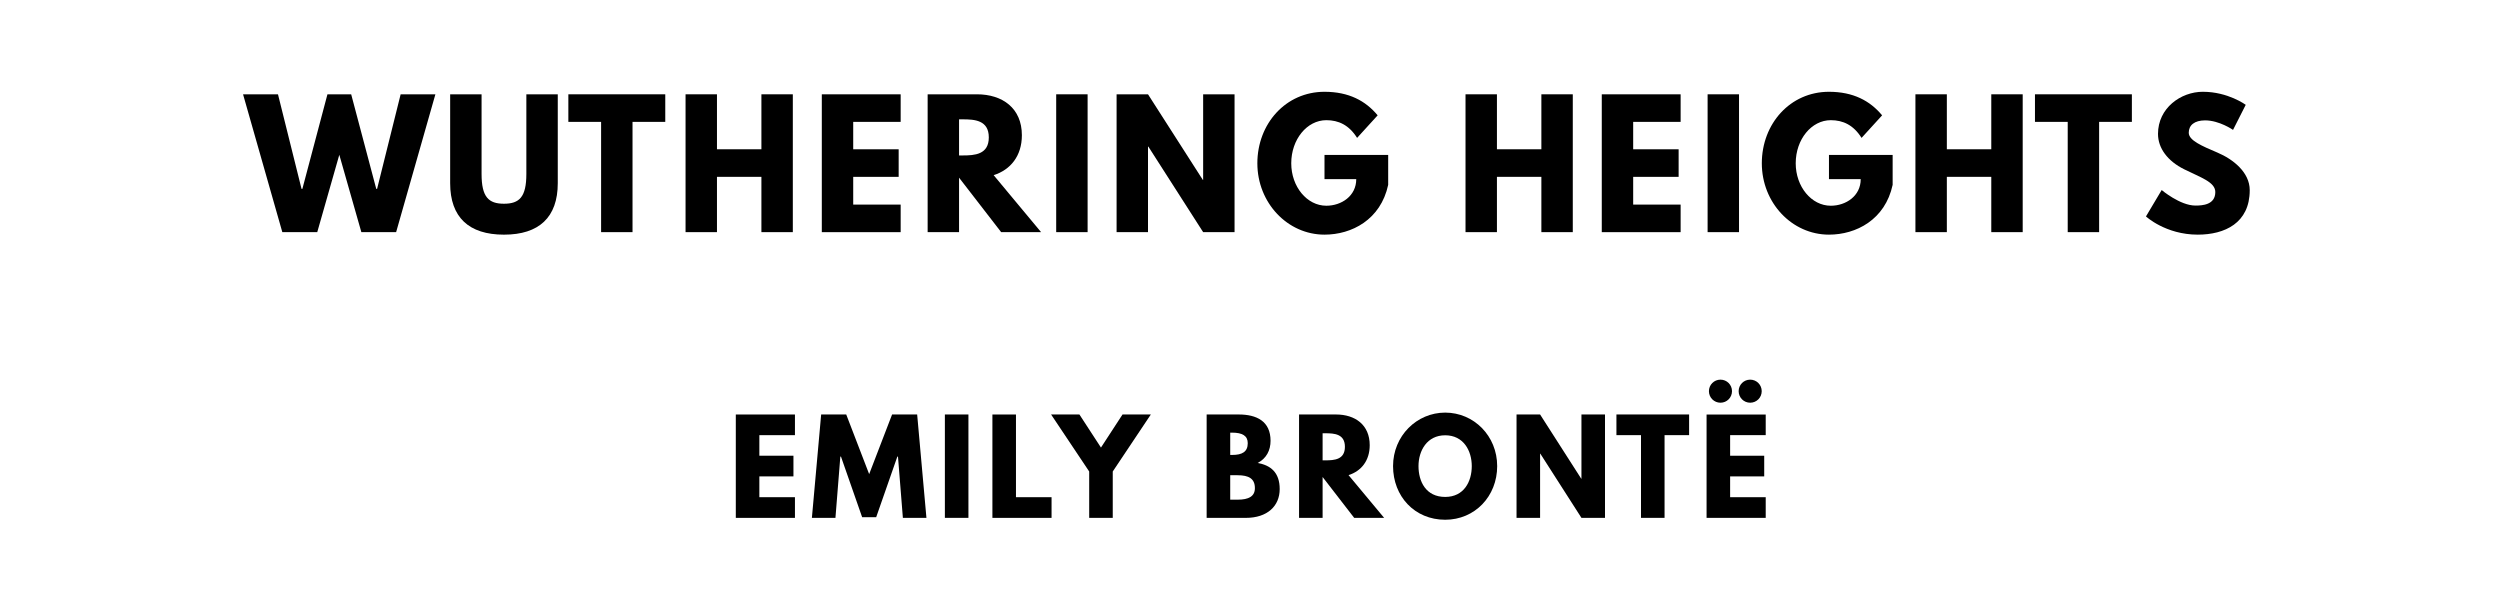
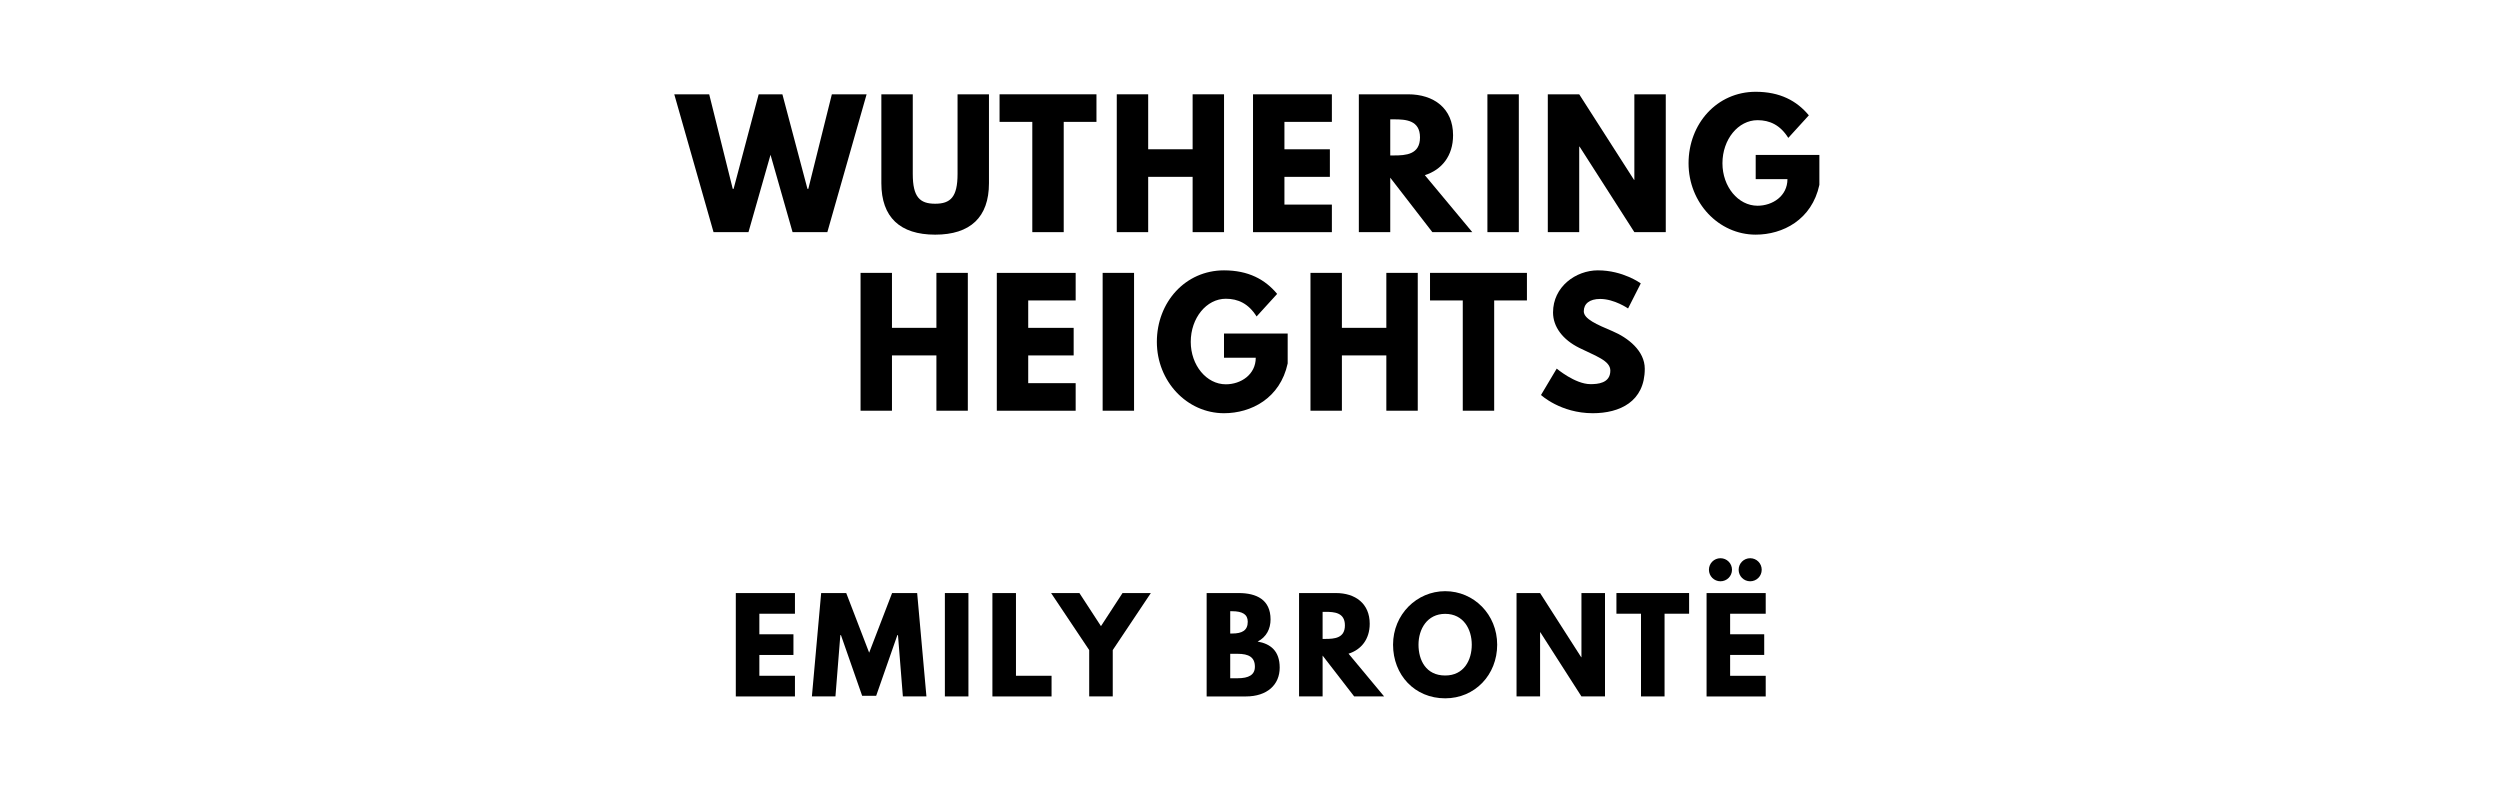
- <svg xmlns="http://www.w3.org/2000/svg" version="1.1" viewBox="0 0 1400 340">
-   <g aria-label="WUTHERING HEIGHTS">
-     <path d="M202.36,130.00l-12.35-43.32l-12.35,43.32l-19.56,0.00l-21.99-77.19l19.56,0.00l13.19,52.96l0.47,0.00l14.04-52.96l13.29,0.00l14.04,52.96l0.47,0.00l13.19-52.96l19.46,0.00l-21.99,77.19l-19.46,0.00z" />
-     <path d="M312.35,52.81l0.00,49.78c0.00,19.09-10.48,28.82-30.13,28.82s-30.13-9.73-30.13-28.82l0.00-49.78l17.59,0.00l0.00,44.63c0.00,12.91,3.93,16.65,12.54,16.65s12.54-3.74,12.54-16.65l0.00-44.63l17.59,0.00z" />
-     <path d="M318.28,68.25l0.00-15.44l54.27,0.00l0.00,15.44l-18.34,0.00l0.00,61.75l-17.59,0.00l0.00-61.75l-18.34,0.00z" />
-     <path d="M401.50,99.03l0.00,30.97l-17.59,0.00l0.00-77.19l17.59,0.00l0.00,30.78l24.89,0.00l0.00-30.78l17.59,0.00l0.00,77.19l-17.59,0.00l0.00-30.97l-24.89,0.00z" />
-     <path d="M504.37,52.81l0.00,15.44l-26.57,0.00l0.00,15.35l25.45,0.00l0.00,15.44l-25.45,0.00l0.00,15.53l26.57,0.00l0.00,15.44l-44.16,0.00l0.00-77.19l44.16,0.00z" />
-     <path d="M519.48,52.81l27.60,0.00c14.32,0.00,25.17,7.77,25.17,22.92c0.00,11.60-6.36,19.37-15.81,22.36l26.57,31.91l-22.36,0.00l-23.58-30.50l0.00,30.50l-17.59,0.00l0.00-77.19z  M537.07,87.05l2.06,0.00c6.64,0.00,14.60-0.47,14.60-10.11s-7.95-10.11-14.60-10.11l-2.06,0.00l0.00,20.21z" />
-     <path d="M609.06,52.81l0.00,77.19l-17.59,0.00l0.00-77.19l17.59,0.00z" />
-     <path d="M642.88,82.09l0.00,47.91l-17.59,0.00l0.00-77.19l17.59,0.00l30.69,47.91l0.19,0.00l0.00-47.91l17.59,0.00l0.00,77.19l-17.59,0.00l-30.69-47.91l-0.19,0.00z" />
-     <path d="M777.38,86.77l0.00,16.75c-4.21,19.56-20.49,27.88-35.65,27.88c-20.77,0.00-37.61-17.87-37.61-39.95c0.00-22.18,15.91-40.05,37.61-40.05c13.57,0.00,23.02,5.05,29.75,13.19l-11.51,12.63c-4.49-7.20-10.39-9.92-17.22-9.92c-10.85,0.00-19.65,10.76-19.65,24.14c0.00,13.10,8.80,23.77,19.65,23.77c8.42,0.00,16.75-5.43,16.75-14.88l-17.78,0.00l0.00-13.57l35.65,0.00z" />
-     <path d="M838.28,99.03l0.00,30.97l-17.59,0.00l0.00-77.19l17.59,0.00l0.00,30.78l24.89,0.00l0.00-30.78l17.59,0.00l0.00,77.19l-17.59,0.00l0.00-30.97l-24.89,0.00z" />
-     <path d="M941.15,52.81l0.00,15.44l-26.57,0.00l0.00,15.35l25.45,0.00l0.00,15.44l-25.45,0.00l0.00,15.53l26.57,0.00l0.00,15.44l-44.16,0.00l0.00-77.19l44.16,0.00z" />
-     <path d="M973.85,52.81l0.00,77.19l-17.59,0.00l0.00-77.19l17.59,0.00z" />
-     <path d="M1059.88,86.77l0.00,16.75c-4.21,19.56-20.49,27.88-35.65,27.88c-20.77,0.00-37.61-17.87-37.61-39.95c0.00-22.18,15.91-40.05,37.61-40.05c13.57,0.00,23.02,5.05,29.75,13.19l-11.51,12.63c-4.49-7.20-10.39-9.92-17.22-9.92c-10.85,0.00-19.65,10.76-19.65,24.14c0.00,13.10,8.80,23.77,19.65,23.77c8.42,0.00,16.75-5.43,16.75-14.88l-17.78,0.00l0.00-13.57l35.65,0.00z" />
-     <path d="M1090.23,99.03l0.00,30.97l-17.59,0.00l0.00-77.19l17.59,0.00l0.00,30.78l24.89,0.00l0.00-30.78l17.59,0.00l0.00,77.19l-17.59,0.00l0.00-30.97l-24.89,0.00z" />
-     <path d="M1139.58,68.25l0.00-15.44l54.27,0.00l0.00,15.44l-18.34,0.00l0.00,61.75l-17.59,0.00l0.00-61.75l-18.34,0.00z" />
-     <path d="M1233.66,51.40c14.04,0.00,23.95,7.30,23.95,7.30l-7.11,14.04s-7.67-5.33-15.63-5.33c-5.99,0.00-9.17,2.71-9.17,6.92c0.00,4.30,7.30,7.39,16.09,11.13c8.61,3.65,18.06,10.95,18.06,21.05c0.00,18.43-14.04,24.89-29.10,24.89c-18.06,0.00-29.01-10.20-29.01-10.20l8.80-14.78s10.29,8.70,18.90,8.70c3.84,0.00,11.13-0.37,11.13-7.58c0.00-5.61-8.23-8.14-17.40-12.73c-9.26-4.58-14.69-11.79-14.69-19.84c0.00-14.41,12.73-23.58,25.17-23.58z" />
+ <svg xmlns="http://www.w3.org/2000/svg" version="1.1" viewBox="0 0 1400 440">
+   <g aria-label="WUTHERING">
+     <path d="M443.84,130.00l-12.35-43.32l-12.35,43.32l-19.56,0.00l-21.99-77.19l19.56,0.00l13.19,52.96l0.47,0.00l14.04-52.96l13.29,0.00l14.04,52.96l0.47,0.00l13.19-52.96l19.46,0.00l-21.99,77.19l-19.46,0.00z" />
+     <path d="M553.82,52.81l0.00,49.78c0.00,19.09-10.48,28.82-30.13,28.82s-30.13-9.73-30.13-28.82l0.00-49.78l17.59,0.00l0.00,44.63c0.00,12.91,3.93,16.65,12.54,16.65s12.54-3.74,12.54-16.65l0.00-44.63l17.59,0.00z" />
+     <path d="M559.75,68.25l0.00-15.44l54.27,0.00l0.00,15.44l-18.34,0.00l0.00,61.75l-17.59,0.00l0.00-61.75l-18.34,0.00z" />
+     <path d="M642.98,99.03l0.00,30.97l-17.59,0.00l0.00-77.19l17.59,0.00l0.00,30.78l24.89,0.00l0.00-30.78l17.59,0.00l0.00,77.19l-17.59,0.00l0.00-30.97l-24.89,0.00z" />
+     <path d="M745.85,52.81l0.00,15.44l-26.57,0.00l0.00,15.35l25.45,0.00l0.00,15.44l-25.45,0.00l0.00,15.53l26.57,0.00l0.00,15.44l-44.16,0.00l0.00-77.19l44.16,0.00z" />
+     <path d="M760.95,52.81l27.60,0.00c14.32,0.00,25.17,7.77,25.17,22.92c0.00,11.60-6.36,19.37-15.81,22.36l26.57,31.91l-22.36,0.00l-23.58-30.50l0.00,30.50l-17.59,0.00l0.00-77.19z  M778.54,87.05l2.06,0.00c6.64,0.00,14.60-0.47,14.60-10.11s-7.95-10.11-14.60-10.11l-2.06,0.00l0.00,20.21z" />
+     <path d="M850.54,52.81l0.00,77.19l-17.59,0.00l0.00-77.19l17.59,0.00z" />
+     <path d="M884.36,82.09l0.00,47.91l-17.59,0.00l0.00-77.19l17.59,0.00l30.69,47.91l0.19,0.00l0.00-47.91l17.59,0.00l0.00,77.19l-17.59,0.00l-30.69-47.91l-0.19,0.00z" />
+     <path d="M1018.85,86.77l0.00,16.75c-4.21,19.56-20.49,27.88-35.65,27.88c-20.77,0.00-37.61-17.87-37.61-39.95c0.00-22.18,15.91-40.05,37.61-40.05c13.57,0.00,23.02,5.05,29.75,13.19l-11.51,12.63c-4.49-7.20-10.39-9.92-17.22-9.92c-10.85,0.00-19.65,10.76-19.65,24.14c0.00,13.10,8.80,23.77,19.65,23.77c8.42,0.00,16.75-5.43,16.75-14.88l-17.78,0.00l0.00-13.57l35.65,0.00z" />
+   </g>
+   <g aria-label="HEIGHTS">
+     <path d="M499.50,199.03l0.00,30.97l-17.59,0.00l0.00-77.19l17.59,0.00l0.00,30.78l24.89,0.00l0.00-30.78l17.59,0.00l0.00,77.19l-17.59,0.00l0.00-30.97l-24.89,0.00z" />
+     <path d="M602.37,152.81l0.00,15.44l-26.57,0.00l0.00,15.35l25.45,0.00l0.00,15.44l-25.45,0.00l0.00,15.53l26.57,0.00l0.00,15.44l-44.16,0.00l0.00-77.19l44.16,0.00z" />
+     <path d="M635.07,152.81l0.00,77.19l-17.59,0.00l0.00-77.19l17.59,0.00z" />
+     <path d="M721.10,186.77l0.00,16.75c-4.21,19.56-20.49,27.88-35.65,27.88c-20.77,0.00-37.61-17.87-37.61-39.95c0.00-22.18,15.91-40.05,37.61-40.05c13.57,0.00,23.02,5.05,29.75,13.19l-11.51,12.63c-4.49-7.20-10.39-9.92-17.22-9.92c-10.85,0.00-19.65,10.76-19.65,24.14c0.00,13.10,8.80,23.77,19.65,23.77c8.42,0.00,16.75-5.43,16.75-14.88l-17.78,0.00l0.00-13.57l35.65,0.00z" />
+     <path d="M751.46,199.03l0.00,30.97l-17.59,0.00l0.00-77.19l17.59,0.00l0.00,30.78l24.89,0.00l0.00-30.78l17.59,0.00l0.00,77.19l-17.59,0.00l0.00-30.97l-24.89,0.00z" />
+     <path d="M800.81,168.25l0.00-15.44l54.27,0.00l0.00,15.44l-18.34,0.00l0.00,61.75l-17.59,0.00l0.00-61.75l-18.34,0.00z" />
+     <path d="M894.88,151.40c14.04,0.00,23.95,7.30,23.95,7.30l-7.11,14.04s-7.67-5.33-15.63-5.33c-5.99,0.00-9.17,2.71-9.17,6.92c0.00,4.30,7.30,7.39,16.09,11.13c8.61,3.65,18.06,10.95,18.06,21.05c0.00,18.43-14.04,24.89-29.10,24.89c-18.06,0.00-29.01-10.20-29.01-10.20l8.80-14.78s10.29,8.70,18.90,8.70c3.84,0.00,11.13-0.37,11.13-7.58c0.00-5.61-8.23-8.14-17.40-12.73c-9.26-4.58-14.69-11.79-14.69-19.84c0.00-14.41,12.73-23.58,25.17-23.58z" />
  </g>
  <g aria-label="EMILY BRONTË">
-     <path d="M445.17,232.11l0.00,11.58l-19.93,0.00l0.00,11.51l19.09,0.00l0.00,11.58l-19.09,0.00l0.00,11.65l19.93,0.00l0.00,11.58l-33.12,0.00l0.00-57.89l33.12,0.00z" />
-     <path d="M505.61,290.00l-2.74-34.32l-0.35,0.00l-11.86,33.96l-7.86,0.00l-11.86-33.96l-0.35,0.00l-2.74,34.32l-13.19,0.00l5.19-57.89l14.04,0.00l12.84,33.40l12.84-33.40l14.04,0.00l5.19,57.89l-13.19,0.00z" />
-     <path d="M542.32,232.11l0.00,57.89l-13.19,0.00l0.00-57.89l13.19,0.00z" />
-     <path d="M568.94,232.11l0.00,46.32l19.93,0.00l0.00,11.58l-33.12,0.00l0.00-57.89l13.19,0.00z" />
-     <path d="M588.61,232.11l15.86,0.00l12.07,18.53l12.07-18.53l15.86,0.00l-21.33,31.93l0.00,25.96l-13.19,0.00l0.00-25.96z" />
-     <path d="M675.73,232.11l17.96,0.00c9.96,0.00,17.82,3.72,17.82,14.74c0.00,5.33-2.32,9.89-7.23,12.42c7.23,1.26,12.35,5.26,12.35,14.60c0.00,9.54-6.95,16.14-18.95,16.14l-21.96,0.00l0.00-57.89z  M688.92,254.77l1.05,0.00c5.68,0.00,8.77-1.75,8.77-6.60c0.00-4.14-3.02-5.89-8.77-5.89l-1.05,0.00l0.00,12.49z  M688.92,279.82l4.14,0.00c6.25,0.00,9.68-1.89,9.68-6.46c0.00-5.33-3.44-7.23-9.68-7.23l-4.14,0.00l0.00,13.68z" />
-     <path d="M727.46,232.11l20.70,0.00c10.74,0.00,18.88,5.82,18.88,17.19c0.00,8.70-4.77,14.53-11.86,16.77l19.93,23.93l-16.77,0.00l-17.68-22.88l0.00,22.88l-13.19,0.00l0.00-57.89z  M740.66,257.79l1.54,0.00c4.98,0.00,10.95-0.35,10.95-7.58s-5.96-7.58-10.95-7.58l-1.54,0.00l0.00,15.16z" />
-     <path d="M780.11,261.02c0.00-16.91,13.26-29.96,29.19-29.96c16.07,0.00,29.12,13.05,29.12,29.96s-12.49,30.04-29.12,30.04c-17.12,0.00-29.19-13.12-29.19-30.04z  M794.36,261.02c0.00,8.63,4.14,17.26,14.95,17.26c10.53,0.00,14.88-8.63,14.88-17.26s-4.63-17.26-14.88-17.26c-10.18,0.00-14.95,8.63-14.95,17.26z" />
-     <path d="M862.45,254.07l0.00,35.93l-13.19,0.00l0.00-57.89l13.19,0.00l23.02,35.93l0.14,0.00l0.00-35.93l13.19,0.00l0.00,57.89l-13.19,0.00l-23.02-35.93l-0.14,0.00z" />
-     <path d="M905.20,243.68l0.00-11.58l40.70,0.00l0.00,11.58l-13.75,0.00l0.00,46.32l-13.19,0.00l0.00-46.32l-13.75,0.00z" />
-     <path d="M963.46,212.60c3.58,0.00,6.46,2.88,6.46,6.46s-2.88,6.46-6.46,6.46s-6.46-2.88-6.46-6.46s2.88-6.46,6.46-6.46z  M980.10,212.60c3.58,0.00,6.46,2.88,6.46,6.46s-2.88,6.46-6.46,6.46s-6.46-2.88-6.46-6.46s2.88-6.46,6.46-6.46z  M988.80,232.11l0.00,11.58l-19.93,0.00l0.00,11.51l19.09,0.00l0.00,11.58l-19.09,0.00l0.00,11.65l19.93,0.00l0.00,11.58l-33.12,0.00l0.00-57.89l33.12,0.00z" />
+     <path d="M445.17,332.11l0.00,11.58l-19.93,0.00l0.00,11.51l19.09,0.00l0.00,11.58l-19.09,0.00l0.00,11.65l19.93,0.00l0.00,11.58l-33.12,0.00l0.00-57.89l33.12,0.00z" />
+     <path d="M505.61,390.00l-2.74-34.32l-0.35,0.00l-11.86,33.96l-7.86,0.00l-11.86-33.96l-0.35,0.00l-2.74,34.32l-13.19,0.00l5.19-57.89l14.04,0.00l12.84,33.40l12.84-33.40l14.04,0.00l5.19,57.89l-13.19,0.00z" />
+     <path d="M542.32,332.11l0.00,57.89l-13.19,0.00l0.00-57.89l13.19,0.00z" />
+     <path d="M568.94,332.11l0.00,46.32l19.93,0.00l0.00,11.58l-33.12,0.00l0.00-57.89l13.19,0.00z" />
+     <path d="M588.61,332.11l15.86,0.00l12.07,18.53l12.07-18.53l15.86,0.00l-21.33,31.93l0.00,25.96l-13.19,0.00l0.00-25.96z" />
+     <path d="M675.73,332.11l17.96,0.00c9.96,0.00,17.82,3.72,17.82,14.74c0.00,5.33-2.32,9.89-7.23,12.42c7.23,1.26,12.35,5.26,12.35,14.60c0.00,9.54-6.95,16.14-18.95,16.14l-21.96,0.00l0.00-57.89z  M688.92,354.77l1.05,0.00c5.68,0.00,8.77-1.75,8.77-6.60c0.00-4.14-3.02-5.89-8.77-5.89l-1.05,0.00l0.00,12.49z  M688.92,379.82l4.14,0.00c6.25,0.00,9.68-1.89,9.68-6.46c0.00-5.33-3.44-7.23-9.68-7.23l-4.14,0.00l0.00,13.68z" />
+     <path d="M727.46,332.11l20.70,0.00c10.74,0.00,18.88,5.82,18.88,17.19c0.00,8.70-4.77,14.53-11.86,16.77l19.93,23.93l-16.77,0.00l-17.68-22.88l0.00,22.88l-13.19,0.00l0.00-57.89z  M740.66,357.79l1.54,0.00c4.98,0.00,10.95-0.35,10.95-7.58s-5.96-7.58-10.95-7.58l-1.54,0.00l0.00,15.16z" />
+     <path d="M780.11,361.02c0.00-16.91,13.26-29.96,29.19-29.96c16.07,0.00,29.12,13.05,29.12,29.96s-12.49,30.04-29.12,30.04c-17.12,0.00-29.19-13.12-29.19-30.04z  M794.36,361.02c0.00,8.63,4.14,17.26,14.95,17.26c10.53,0.00,14.88-8.63,14.88-17.26s-4.63-17.26-14.88-17.26c-10.18,0.00-14.95,8.63-14.95,17.26z" />
+     <path d="M862.45,354.07l0.00,35.93l-13.19,0.00l0.00-57.89l13.19,0.00l23.02,35.93l0.14,0.00l0.00-35.93l13.19,0.00l0.00,57.89l-13.19,0.00l-23.02-35.93l-0.14,0.00z" />
+     <path d="M905.20,343.68l0.00-11.58l40.70,0.00l0.00,11.58l-13.75,0.00l0.00,46.32l-13.19,0.00l0.00-46.32l-13.75,0.00z" />
+     <path d="M963.46,312.60c3.58,0.00,6.46,2.88,6.46,6.46s-2.88,6.46-6.46,6.46s-6.46-2.88-6.46-6.46s2.88-6.46,6.46-6.46z  M980.10,312.60c3.58,0.00,6.46,2.88,6.46,6.46s-2.88,6.46-6.46,6.46s-6.46-2.88-6.46-6.46s2.88-6.46,6.46-6.46z  M988.80,332.11l0.00,11.58l-19.93,0.00l0.00,11.51l19.09,0.00l0.00,11.58l-19.09,0.00l0.00,11.65l19.93,0.00l0.00,11.58l-33.12,0.00l0.00-57.89l33.12,0.00z" />
  </g>
</svg>
